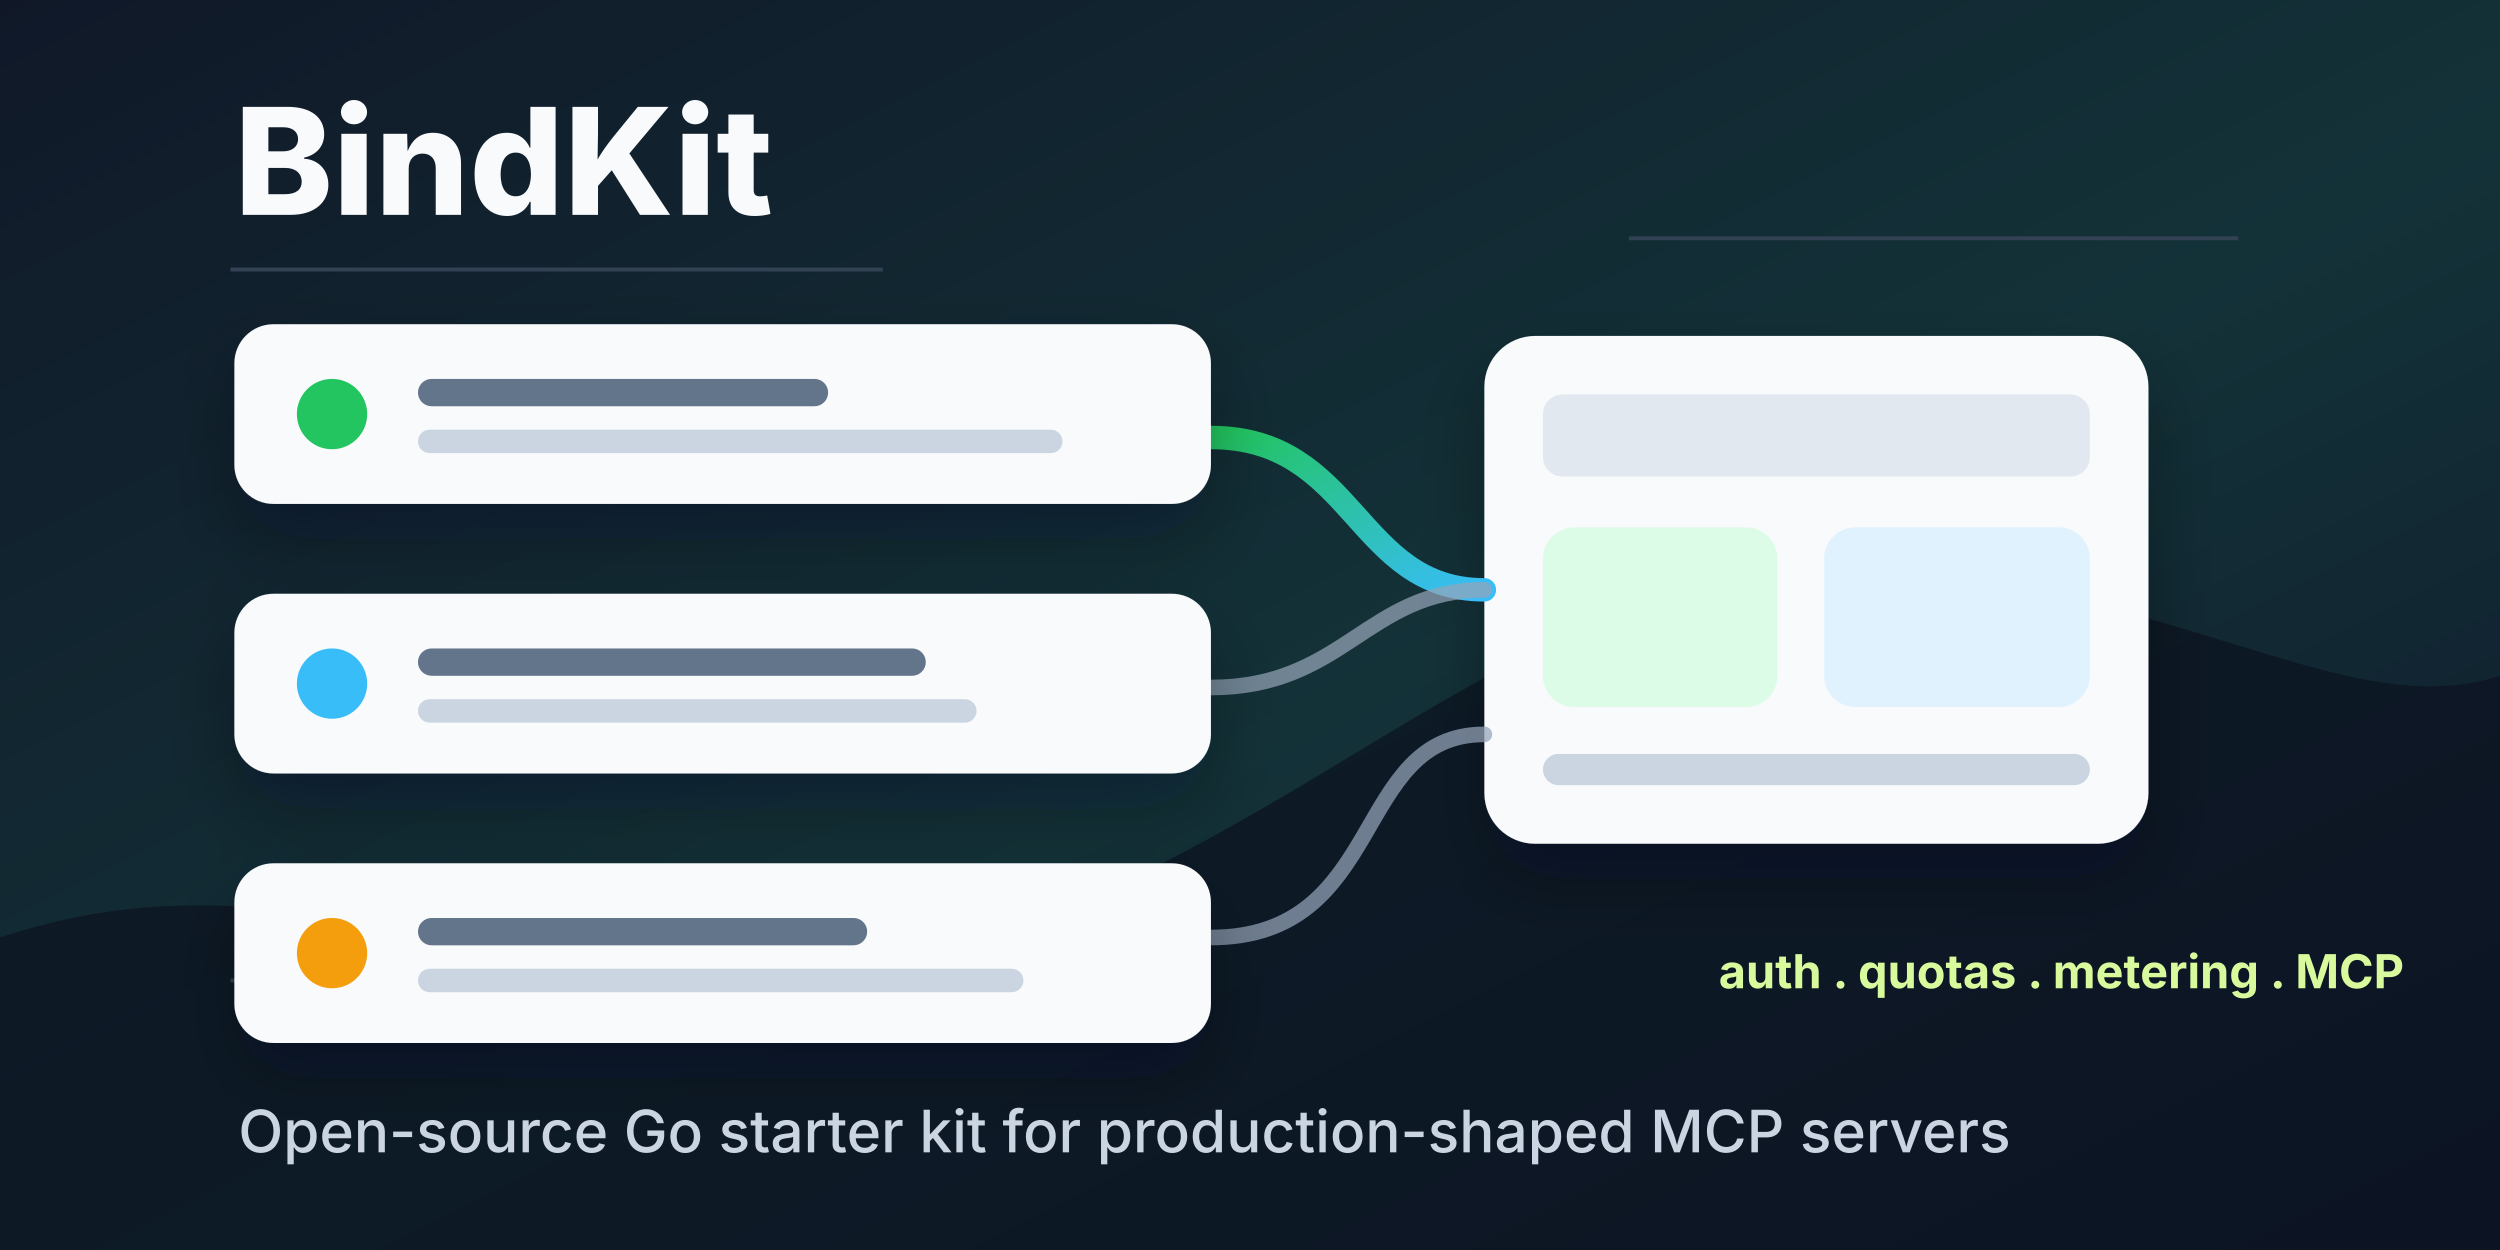
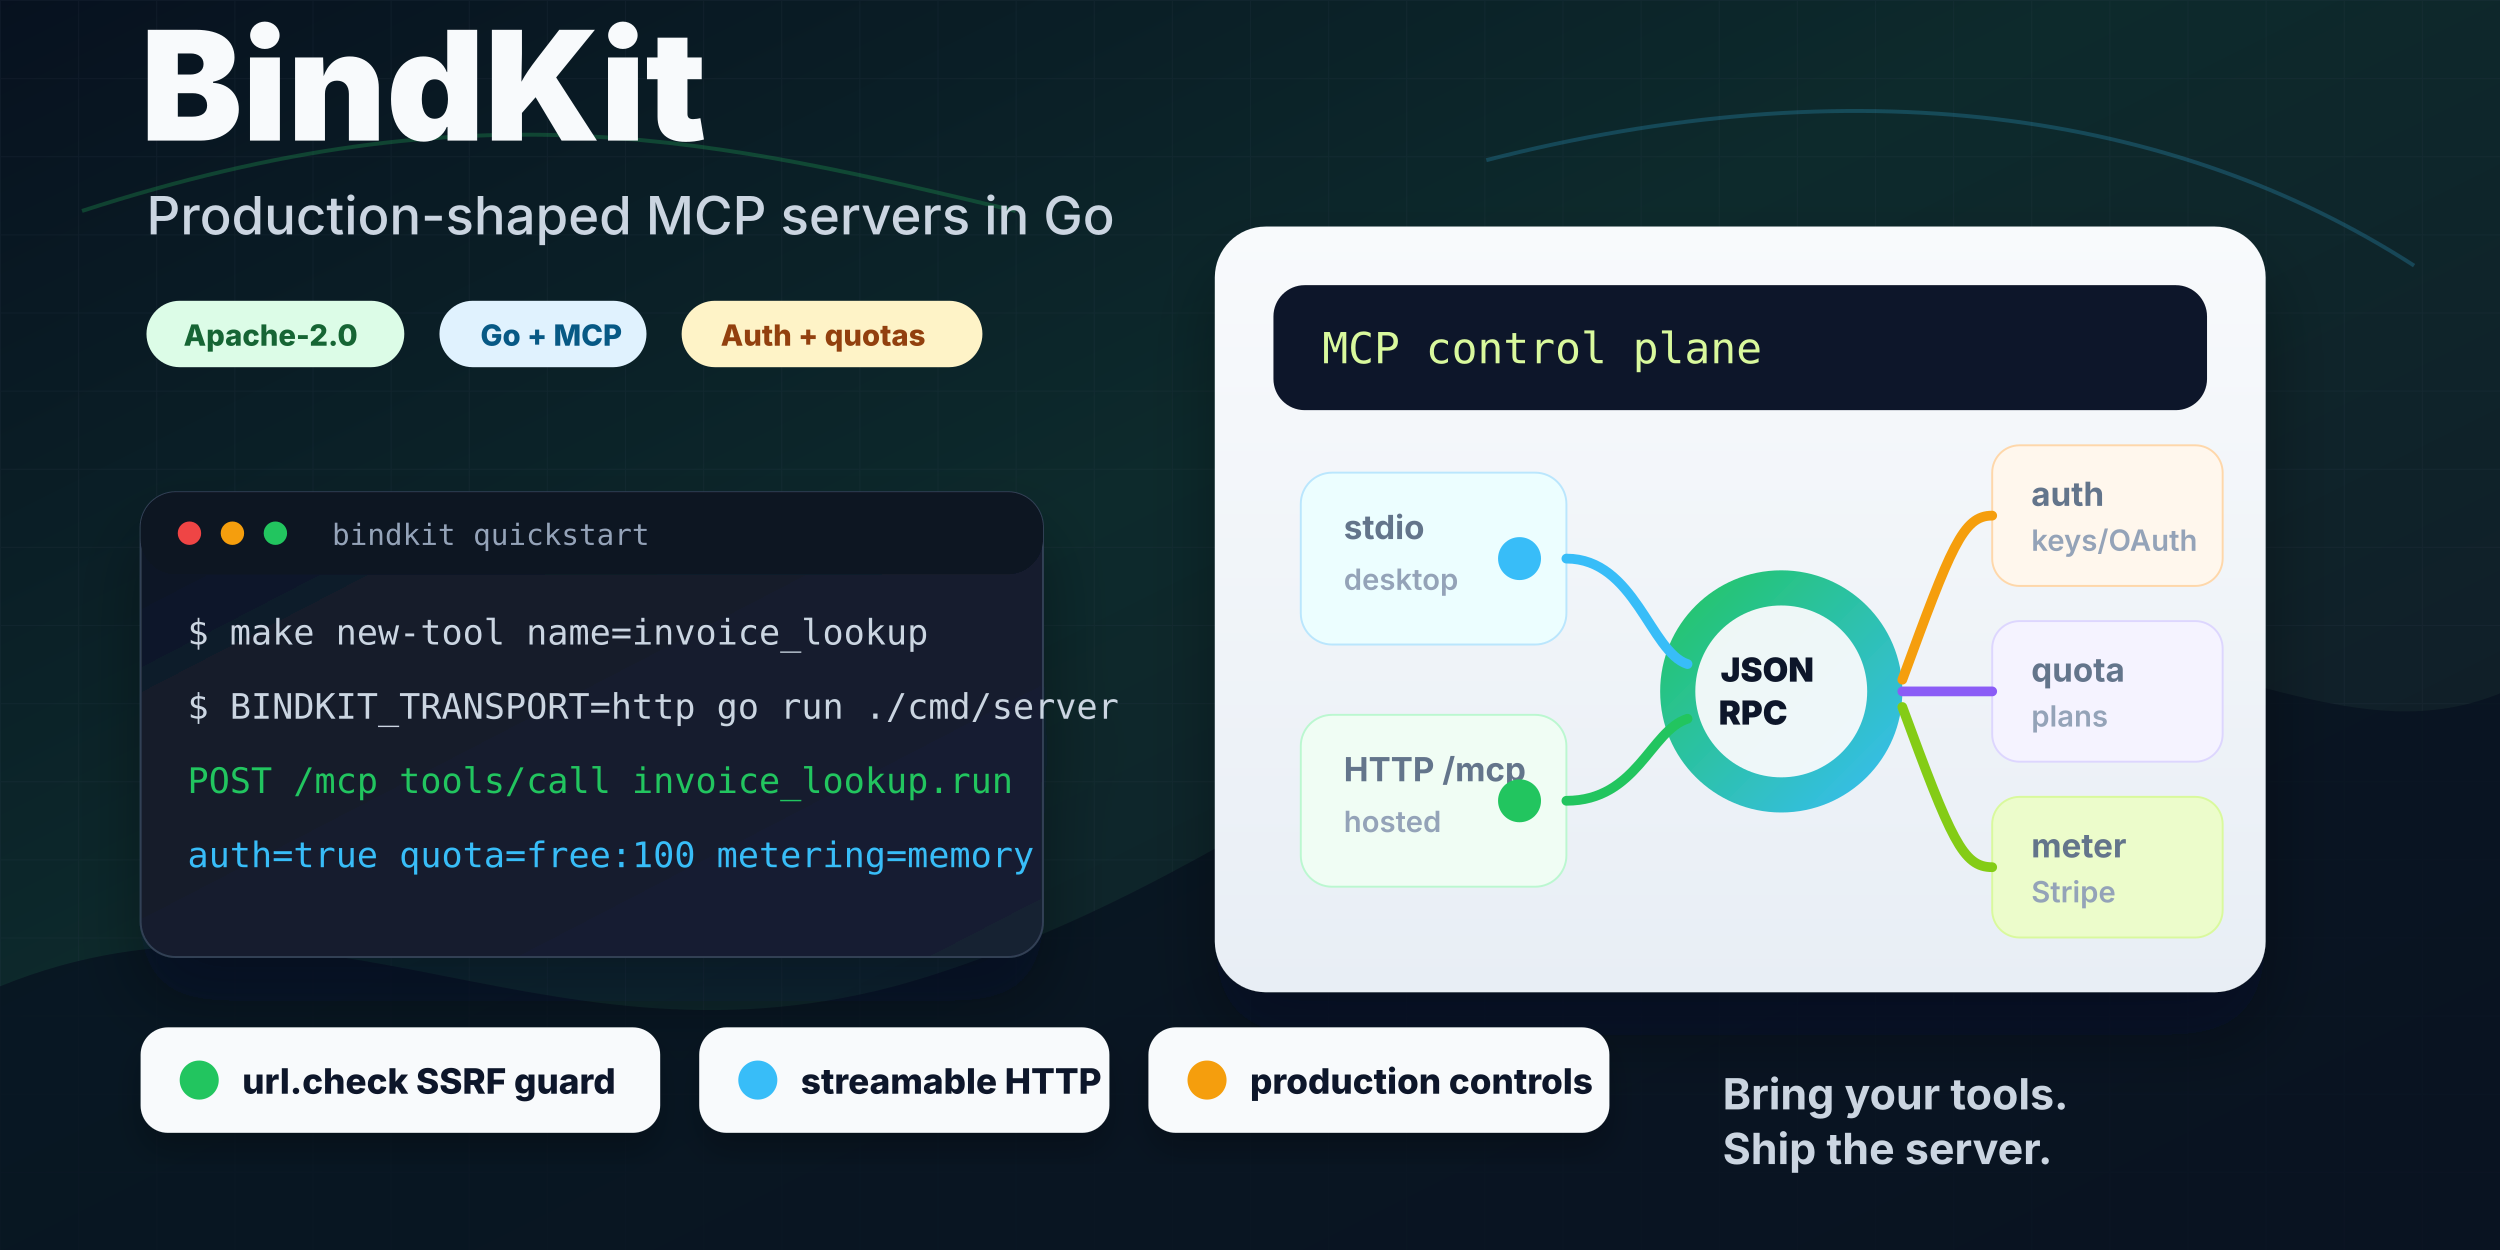
<svg xmlns="http://www.w3.org/2000/svg" width="1280" height="640" viewBox="0 0 1280 640" role="img" aria-labelledby="title desc">
  <defs>
    <linearGradient id="bg" x1="0" y1="0" x2="1" y2="1">
-       <stop offset="0" stop-color="#101828" />
-       <stop offset="0.55" stop-color="#133238" />
-       <stop offset="1" stop-color="#0f172a" />
+       <stop offset="0" stop-color="#07111f" />
+       <stop offset="0.42" stop-color="#0d2a2c" />
+       <stop offset="1" stop-color="#121826" />
    </linearGradient>
-     <linearGradient id="accent" x1="0" y1="0" x2="1" y2="1">
+     <linearGradient id="panel" x1="0" y1="0" x2="0" y2="1">
+       <stop offset="0" stop-color="#f8fafc" />
+       <stop offset="1" stop-color="#e8eef5" />
+     </linearGradient>
+     <linearGradient id="terminal" x1="0" y1="0" x2="1" y2="1">
+       <stop offset="0" stop-color="#101827" />
+       <stop offset="1" stop-color="#172033" />
+     </linearGradient>
+     <linearGradient id="greenBlue" x1="0" y1="0" x2="1" y2="1">
      <stop offset="0" stop-color="#22c55e" />
      <stop offset="1" stop-color="#38bdf8" />
    </linearGradient>
-     <filter id="soft" x="-20%" y="-20%" width="140%" height="140%">
-       <feDropShadow dx="0" dy="18" stdDeviation="18" flood-color="#020617" flood-opacity="0.32" />
+     <linearGradient id="amberGreen" x1="0" y1="0" x2="1" y2="1">
+       <stop offset="0" stop-color="#f59e0b" />
+       <stop offset="1" stop-color="#84cc16" />
+     </linearGradient>
+     <pattern id="grid" width="40" height="40" patternUnits="userSpaceOnUse">
+       <path d="M40 0H0V40" fill="none" stroke="#334155" stroke-width="1" opacity="0.28" />
+     </pattern>
+     <filter id="shadow" x="-20%" y="-20%" width="140%" height="150%">
+       <feDropShadow dx="0" dy="22" stdDeviation="18" flood-color="#020617" flood-opacity="0.34" />
    </filter>
+     <filter id="smallShadow" x="-20%" y="-20%" width="140%" height="150%">
+       <feDropShadow dx="0" dy="10" stdDeviation="8" flood-color="#020617" flood-opacity="0.22" />
+     </filter>
+     <style>
+       .sans { font-family: Inter, Segoe UI, Arial, sans-serif; }
+       .mono { font-family: Cascadia Mono, Consolas, Menlo, monospace; }
+       .label { fill: #64748b; font-size: 17px; font-weight: 700; letter-spacing: 0; }
+       .small { fill: #94a3b8; font-size: 15px; font-weight: 600; letter-spacing: 0; }
+       .code { fill: #cbd5e1; font-size: 18px; letter-spacing: 0; }
+     </style>
  </defs>
  <rect width="1280" height="640" fill="url(#bg)" />
-   <path d="M0 480 C180 420 300 548 490 486 C710 414 790 264 1015 298 C1140 317 1212 368 1280 346 L1280 640 L0 640 Z" fill="#0b1220" opacity="0.72" />
-   <path d="M118 138 H452" stroke="#334155" stroke-width="2" />
-   <path d="M118 502 H514" stroke="#334155" stroke-width="2" />
-   <path d="M834 122 H1146" stroke="#334155" stroke-width="2" />
-   <g filter="url(#soft)">
-     <rect x="760" y="172" width="340" height="260" rx="26" fill="#f8fafc" />
-     <rect x="790" y="202" width="280" height="42" rx="10" fill="#e2e8f0" />
-     <rect x="790" y="270" width="120" height="92" rx="16" fill="#dcfce7" />
-     <rect x="934" y="270" width="136" height="92" rx="16" fill="#e0f2fe" />
-     <rect x="790" y="386" width="280" height="16" rx="8" fill="#cbd5e1" />
+   <rect width="1280" height="640" fill="url(#grid)" opacity="0.55" />
+   <path d="M0 505 C165 438 285 560 475 500 C684 434 774 286 1006 318 C1145 337 1208 384 1280 355 L1280 640 L0 640 Z" fill="#07111f" opacity="0.76" />
+   <path d="M42 108 C246 42 368 72 520 108" fill="none" stroke="#22c55e" stroke-width="2" opacity="0.25" />
+   <path d="M761 82 C948 34 1112 56 1236 136" fill="none" stroke="#38bdf8" stroke-width="2" opacity="0.22" />
+   <g transform="translate(72 72)">
+     <text class="sans" x="0" y="0" fill="#f8fafc" font-size="78" font-weight="850">BindKit</text>
+     <text class="sans" x="3" y="48" fill="#cbd5e1" font-size="27" font-weight="550">Production-shaped MCP servers in Go</text>
+     <g transform="translate(3 82)">
+       <rect x="0" y="0" width="132" height="34" rx="17" fill="#dcfce7" />
+       <text class="sans" x="19" y="23" fill="#166534" font-size="15" font-weight="800">Apache-2.0</text>
+       <rect x="150" y="0" width="106" height="34" rx="17" fill="#e0f2fe" />
+       <text class="sans" x="171" y="23" fill="#075985" font-size="15" font-weight="800">Go + MCP</text>
+       <rect x="274" y="0" width="154" height="34" rx="17" fill="#fef3c7" />
+       <text class="sans" x="294" y="23" fill="#92400e" font-size="15" font-weight="800">Auth + quotas</text>
+     </g>
  </g>
-   <g fill="none" stroke-linecap="round" stroke-linejoin="round">
-     <path d="M620 224 C694 224 694 302 760 302" stroke="url(#accent)" stroke-width="12" />
-     <path d="M620 352 C688 352 700 302 760 302" stroke="#94a3b8" stroke-width="8" opacity="0.72" />
-     <path d="M620 480 C710 480 692 376 760 376" stroke="#94a3b8" stroke-width="8" opacity="0.72" />
+   <g filter="url(#shadow)" transform="translate(72 252)">
+     <rect x="0" y="0" width="462" height="238" rx="18" fill="url(#terminal)" stroke="#334155" />
+     <rect x="0" y="0" width="462" height="42" rx="18" fill="#0b1220" />
+     <circle cx="25" cy="21" r="6" fill="#ef4444" />
+     <circle cx="47" cy="21" r="6" fill="#f59e0b" />
+     <circle cx="69" cy="21" r="6" fill="#22c55e" />
+     <text class="mono" x="98" y="27" fill="#94a3b8" font-size="15">bindkit quickstart</text>
+     <text class="mono code" x="24" y="78">$ make new-tool name=invoice_lookup</text>
+     <text class="mono code" x="24" y="116">$ BINDKIT_TRANSPORT=http go run ./cmd/server</text>
+     <text class="mono" x="24" y="154" fill="#22c55e" font-size="18">POST /mcp tools/call invoice_lookup.run</text>
+     <text class="mono" x="24" y="192" fill="#38bdf8" font-size="18">auth=true quota=free:100 metering=memory</text>
  </g>
-   <g filter="url(#soft)">
-     <rect x="120" y="166" width="500" height="92" rx="20" fill="#f8fafc" />
-     <rect x="120" y="304" width="500" height="92" rx="20" fill="#f8fafc" />
-     <rect x="120" y="442" width="500" height="92" rx="20" fill="#f8fafc" />
-     <circle cx="170" cy="212" r="18" fill="#22c55e" />
-     <circle cx="170" cy="350" r="18" fill="#38bdf8" />
-     <circle cx="170" cy="488" r="18" fill="#f59e0b" />
-     <rect x="214" y="194" width="210" height="14" rx="7" fill="#64748b" />
-     <rect x="214" y="220" width="330" height="12" rx="6" fill="#cbd5e1" />
-     <rect x="214" y="332" width="260" height="14" rx="7" fill="#64748b" />
-     <rect x="214" y="358" width="286" height="12" rx="6" fill="#cbd5e1" />
-     <rect x="214" y="470" width="230" height="14" rx="7" fill="#64748b" />
-     <rect x="214" y="496" width="310" height="12" rx="6" fill="#cbd5e1" />
+   <g transform="translate(622 116)">
+     <g filter="url(#shadow)">
+       <rect x="0" y="0" width="538" height="392" rx="26" fill="url(#panel)" />
+       <rect x="30" y="30" width="478" height="64" rx="16" fill="#0f172a" />
+       <text class="mono" x="55" y="70" fill="#d9f99d" font-size="22">MCP control plane</text>
+       <g transform="translate(44 126)">
+         <rect x="0" y="0" width="136" height="88" rx="16" fill="#ecfeff" stroke="#bae6fd" />
+         <text class="label sans" x="22" y="34">stdio</text>
+         <text class="small sans" x="22" y="60">desktop</text>
+         <circle cx="112" cy="44" r="11" fill="#38bdf8" />
+       </g>
+       <g transform="translate(44 250)">
+         <rect x="0" y="0" width="136" height="88" rx="16" fill="#f0fdf4" stroke="#bbf7d0" />
+         <text class="label sans" x="22" y="34">HTTP /mcp</text>
+         <text class="small sans" x="22" y="60">hosted</text>
+         <circle cx="112" cy="44" r="11" fill="#22c55e" />
+       </g>
+       <g transform="translate(228 176)">
+         <circle cx="62" cy="62" r="62" fill="url(#greenBlue)" />
+         <circle cx="62" cy="62" r="44" fill="#f8fafc" opacity="0.95" />
+         <text class="sans" x="31" y="57" fill="#0f172a" font-size="17" font-weight="850">JSON</text>
+         <text class="sans" x="30" y="79" fill="#0f172a" font-size="17" font-weight="850">RPC</text>
+       </g>
+       <g transform="translate(398 112)">
+         <rect x="0" y="0" width="118" height="72" rx="14" fill="#fff7ed" stroke="#fed7aa" />
+         <text class="label sans" x="20" y="31">auth</text>
+         <text class="small sans" x="20" y="54">keys/OAuth</text>
+       </g>
+       <g transform="translate(398 202)">
+         <rect x="0" y="0" width="118" height="72" rx="14" fill="#f5f3ff" stroke="#ddd6fe" />
+         <text class="label sans" x="20" y="31">quota</text>
+         <text class="small sans" x="20" y="54">plans</text>
+       </g>
+       <g transform="translate(398 292)">
+         <rect x="0" y="0" width="118" height="72" rx="14" fill="#ecfccb" stroke="#d9f99d" />
+         <text class="label sans" x="20" y="31">meter</text>
+         <text class="small sans" x="20" y="54">Stripe</text>
+       </g>
+       <path d="M180 170 C215 170 223 218 242 224" fill="none" stroke="#38bdf8" stroke-width="5" stroke-linecap="round" />
+       <path d="M180 294 C216 294 223 258 242 252" fill="none" stroke="#22c55e" stroke-width="5" stroke-linecap="round" />
+       <path d="M352 232 C377 164 383 148 398 148" fill="none" stroke="#f59e0b" stroke-width="5" stroke-linecap="round" />
+       <path d="M352 238 C374 238 382 238 398 238" fill="none" stroke="#8b5cf6" stroke-width="5" stroke-linecap="round" />
+       <path d="M352 246 C377 314 383 328 398 328" fill="none" stroke="#84cc16" stroke-width="5" stroke-linecap="round" />
+     </g>
  </g>
-   <text x="120" y="110" fill="#f8fafc" font-family="Inter, Segoe UI, Arial, sans-serif" font-size="76" font-weight="800">BindKit</text>
-   <text x="122" y="590" fill="#cbd5e1" font-family="Inter, Segoe UI, Arial, sans-serif" font-size="30" font-weight="500">Open-source Go starter kit for production-shaped MCP servers</text>
-   <text x="880" y="506" fill="#d9f99d" font-family="Inter, Segoe UI, Arial, sans-serif" font-size="24" font-weight="700">auth . quotas . metering . MCP</text>
+   <g filter="url(#smallShadow)" transform="translate(72 526)">
+     <rect x="0" y="0" width="266" height="54" rx="14" fill="#f8fafc" />
+     <circle cx="30" cy="27" r="10" fill="#22c55e" />
+     <text class="sans" x="52" y="34" fill="#0f172a" font-size="18" font-weight="800">url.check SSRF guard</text>
+     <rect x="286" y="0" width="210" height="54" rx="14" fill="#f8fafc" />
+     <circle cx="316" cy="27" r="10" fill="#38bdf8" />
+     <text class="sans" x="338" y="34" fill="#0f172a" font-size="18" font-weight="800">streamable HTTP</text>
+     <rect x="516" y="0" width="236" height="54" rx="14" fill="#f8fafc" />
+     <circle cx="546" cy="27" r="10" fill="#f59e0b" />
+     <text class="sans" x="568" y="34" fill="#0f172a" font-size="18" font-weight="800">production controls</text>
+   </g>
+   <text class="sans" x="882" y="568" fill="#cbd5e1" font-size="22" font-weight="650">Bring your tools.</text>
+   <text class="sans" x="882" y="596" fill="#cbd5e1" font-size="22" font-weight="650">Ship the server.</text>
</svg>
